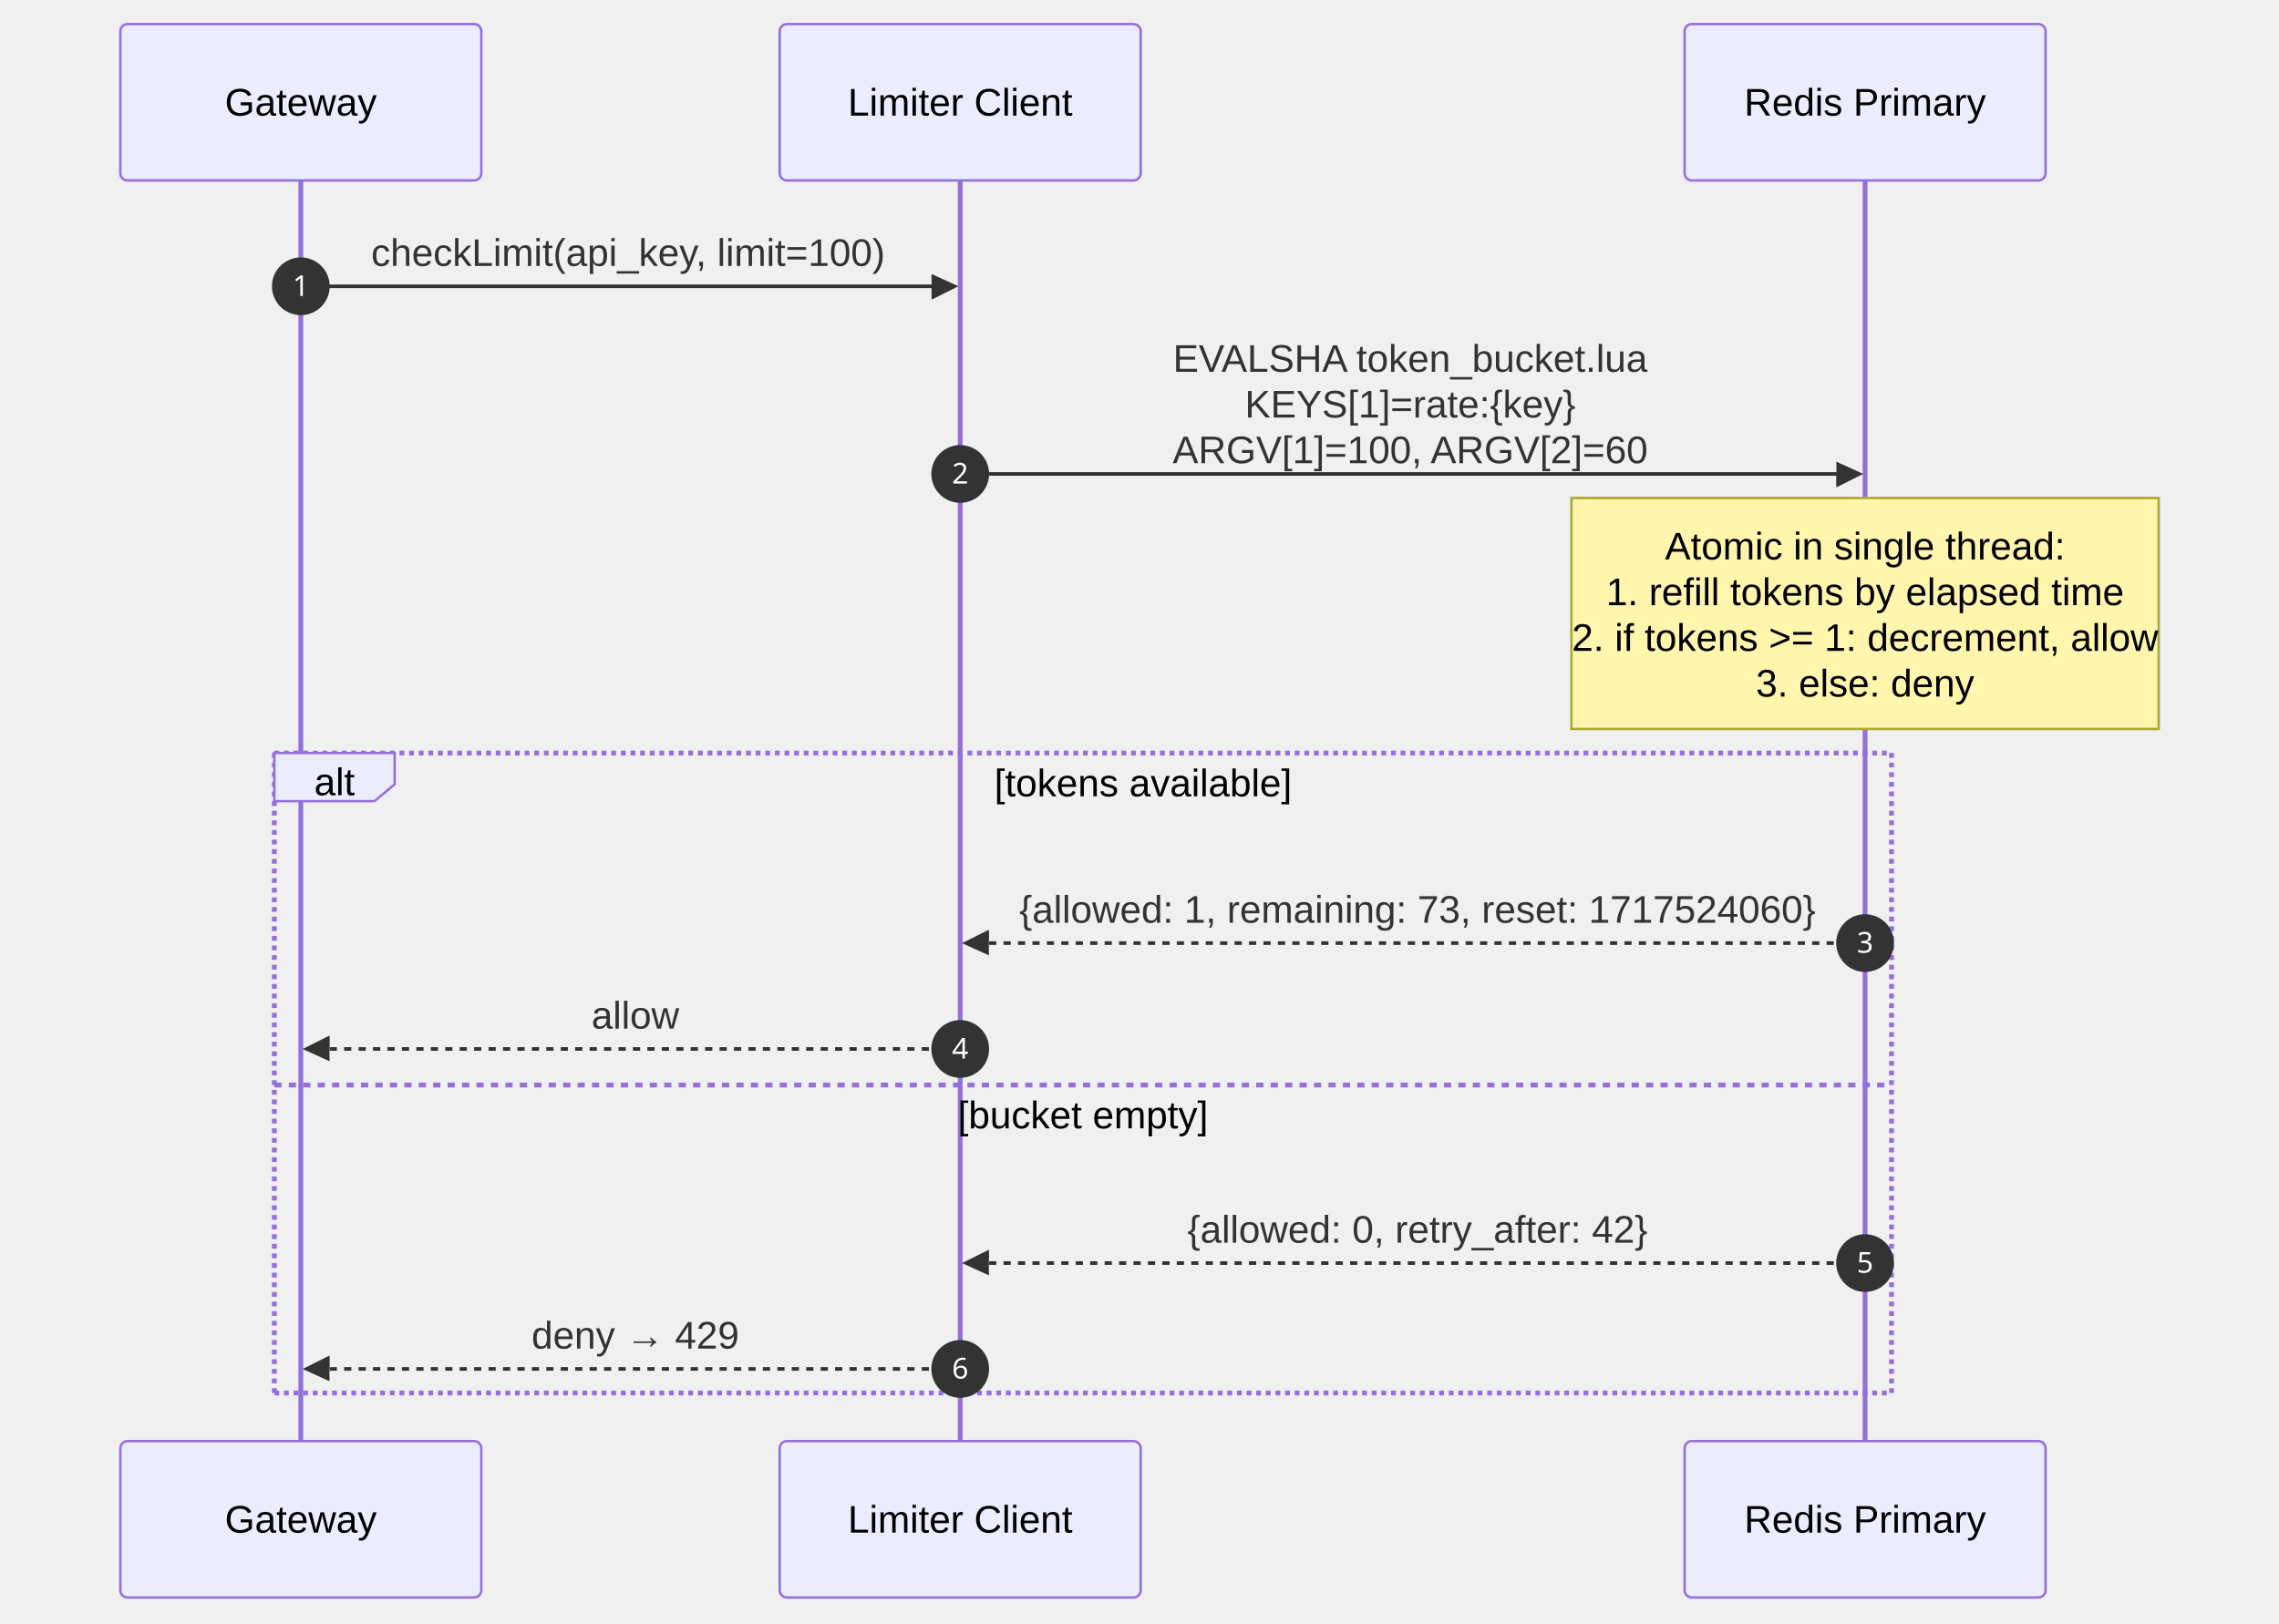
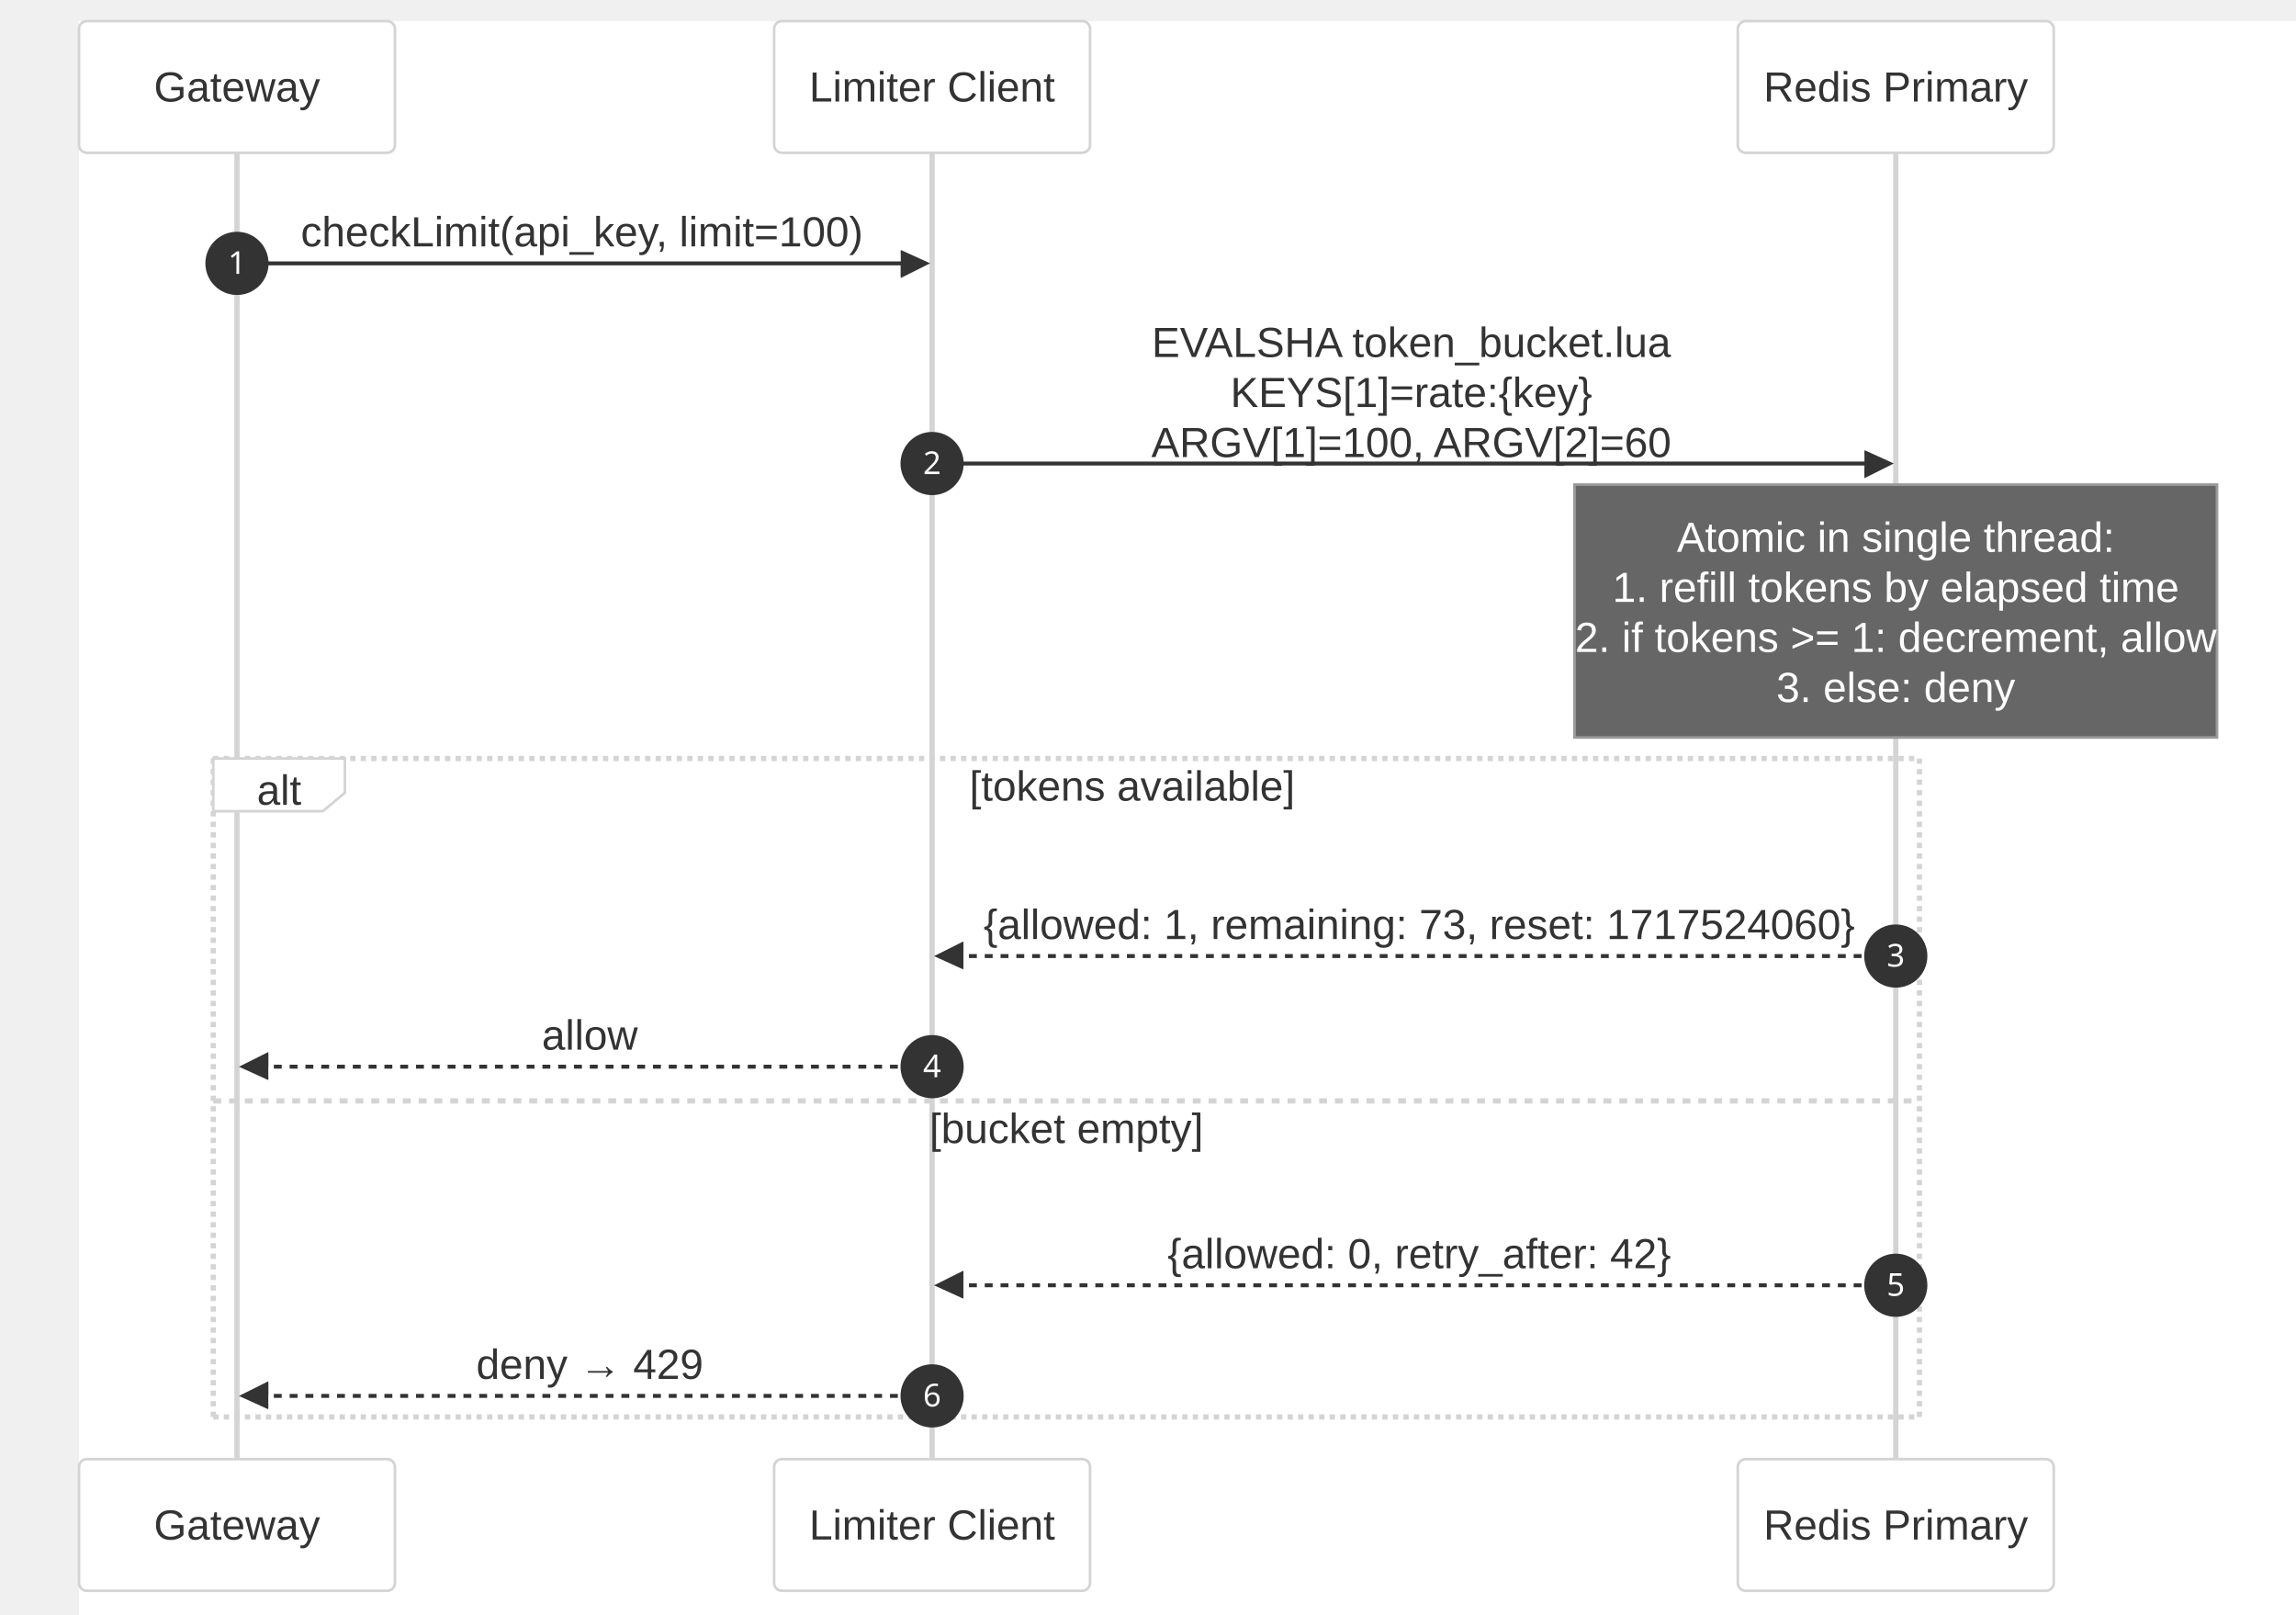
- <svg xmlns="http://www.w3.org/2000/svg" id="my-svg" width="100%" style="max-width: 947px; background-color: transparent;" viewBox="-50 -10 947 675" role="graphics-document document" aria-roledescription="sequence">
+ <svg xmlns="http://www.w3.org/2000/svg" id="my-svg" width="100%" style="max-width: 872px; background-color: white;" viewBox="-30 -8 872 613" role="graphics-document document" aria-roledescription="sequence">
+   <rect id="bg" width="100%" height="100%" fill="#ffffff" />
  <g>
-     <rect x="650" y="589" fill="#eaeaea" stroke="#666" width="150" height="65" name="R" rx="3" ry="3" class="actor actor-bottom" />
-     <text x="725" y="621.5" dominant-baseline="central" alignment-baseline="central" class="actor actor-box" style="text-anchor: middle; font-size: 16px; font-weight: 400;">
-       <tspan x="725" dy="0">Redis Primary</tspan>
+     <rect x="630" y="546" fill="#eaeaea" stroke="#666" width="120" height="50" name="R" rx="3" ry="3" class="actor actor-bottom" />
+     <text x="690" y="571" dominant-baseline="central" alignment-baseline="central" class="actor actor-box" style="text-anchor: middle; font-size: 16px; font-weight: 400;">
+       <tspan x="690" dy="0">Redis Primary</tspan>
    </text>
  </g>
  <g>
-     <rect x="274" y="589" fill="#eaeaea" stroke="#666" width="150" height="65" name="RL" rx="3" ry="3" class="actor actor-bottom" />
-     <text x="349" y="621.5" dominant-baseline="central" alignment-baseline="central" class="actor actor-box" style="text-anchor: middle; font-size: 16px; font-weight: 400;">
-       <tspan x="349" dy="0">Limiter Client</tspan>
+     <rect x="264" y="546" fill="#eaeaea" stroke="#666" width="120" height="50" name="RL" rx="3" ry="3" class="actor actor-bottom" />
+     <text x="324" y="571" dominant-baseline="central" alignment-baseline="central" class="actor actor-box" style="text-anchor: middle; font-size: 16px; font-weight: 400;">
+       <tspan x="324" dy="0">Limiter Client</tspan>
    </text>
  </g>
  <g>
-     <rect x="0" y="589" fill="#eaeaea" stroke="#666" width="150" height="65" name="GW" rx="3" ry="3" class="actor actor-bottom" />
-     <text x="75" y="621.5" dominant-baseline="central" alignment-baseline="central" class="actor actor-box" style="text-anchor: middle; font-size: 16px; font-weight: 400;">
-       <tspan x="75" dy="0">Gateway</tspan>
+     <rect x="0" y="546" fill="#eaeaea" stroke="#666" width="120" height="50" name="GW" rx="3" ry="3" class="actor actor-bottom" />
+     <text x="60" y="571" dominant-baseline="central" alignment-baseline="central" class="actor actor-box" style="text-anchor: middle; font-size: 16px; font-weight: 400;">
+       <tspan x="60" dy="0">Gateway</tspan>
    </text>
  </g>
  <g>
-     <line id="actor2" x1="725" y1="65" x2="725" y2="589" class="actor-line 200" stroke-width="0.5px" stroke="#999" name="R" data-et="life-line" data-id="R" />
+     <line id="actor2" x1="690" y1="50" x2="690" y2="546" class="actor-line 200" stroke-width="0.5px" stroke="#999" name="R" data-et="life-line" data-id="R" />
    <g id="root-2" data-et="participant" data-type="participant" data-id="R">
-       <rect x="650" y="0" fill="#eaeaea" stroke="#666" width="150" height="65" name="R" rx="3" ry="3" class="actor actor-top" />
-       <text x="725" y="32.5" dominant-baseline="central" alignment-baseline="central" class="actor actor-box" style="text-anchor: middle; font-size: 16px; font-weight: 400;">
-         <tspan x="725" dy="0">Redis Primary</tspan>
+       <rect x="630" y="0" fill="#eaeaea" stroke="#666" width="120" height="50" name="R" rx="3" ry="3" class="actor actor-top" />
+       <text x="690" y="25" dominant-baseline="central" alignment-baseline="central" class="actor actor-box" style="text-anchor: middle; font-size: 16px; font-weight: 400;">
+         <tspan x="690" dy="0">Redis Primary</tspan>
      </text>
    </g>
  </g>
  <g>
-     <line id="actor1" x1="349" y1="65" x2="349" y2="589" class="actor-line 200" stroke-width="0.5px" stroke="#999" name="RL" data-et="life-line" data-id="RL" />
+     <line id="actor1" x1="324" y1="50" x2="324" y2="546" class="actor-line 200" stroke-width="0.5px" stroke="#999" name="RL" data-et="life-line" data-id="RL" />
    <g id="root-1" data-et="participant" data-type="participant" data-id="RL">
-       <rect x="274" y="0" fill="#eaeaea" stroke="#666" width="150" height="65" name="RL" rx="3" ry="3" class="actor actor-top" />
-       <text x="349" y="32.5" dominant-baseline="central" alignment-baseline="central" class="actor actor-box" style="text-anchor: middle; font-size: 16px; font-weight: 400;">
-         <tspan x="349" dy="0">Limiter Client</tspan>
+       <rect x="264" y="0" fill="#eaeaea" stroke="#666" width="120" height="50" name="RL" rx="3" ry="3" class="actor actor-top" />
+       <text x="324" y="25" dominant-baseline="central" alignment-baseline="central" class="actor actor-box" style="text-anchor: middle; font-size: 16px; font-weight: 400;">
+         <tspan x="324" dy="0">Limiter Client</tspan>
      </text>
    </g>
  </g>
  <g>
-     <line id="actor0" x1="75" y1="65" x2="75" y2="589" class="actor-line 200" stroke-width="0.5px" stroke="#999" name="GW" data-et="life-line" data-id="GW" />
+     <line id="actor0" x1="60" y1="50" x2="60" y2="546" class="actor-line 200" stroke-width="0.5px" stroke="#999" name="GW" data-et="life-line" data-id="GW" />
    <g id="root-0" data-et="participant" data-type="participant" data-id="GW">
-       <rect x="0" y="0" fill="#eaeaea" stroke="#666" width="150" height="65" name="GW" rx="3" ry="3" class="actor actor-top" />
-       <text x="75" y="32.5" dominant-baseline="central" alignment-baseline="central" class="actor actor-box" style="text-anchor: middle; font-size: 16px; font-weight: 400;">
-         <tspan x="75" dy="0">Gateway</tspan>
+       <rect x="0" y="0" fill="#eaeaea" stroke="#666" width="120" height="50" name="GW" rx="3" ry="3" class="actor actor-top" />
+       <text x="60" y="25" dominant-baseline="central" alignment-baseline="central" class="actor actor-box" style="text-anchor: middle; font-size: 16px; font-weight: 400;">
+         <tspan x="60" dy="0">Gateway</tspan>
      </text>
    </g>
  </g>
-   <style>#my-svg{font-family:"trebuchet ms",verdana,arial,sans-serif;font-size:16px;fill:#333;}@keyframes edge-animation-frame{from{stroke-dashoffset:0;}}@keyframes dash{to{stroke-dashoffset:0;}}#my-svg .edge-animation-slow{stroke-dasharray:9,5!important;stroke-dashoffset:900;animation:dash 50s linear infinite;stroke-linecap:round;}#my-svg .edge-animation-fast{stroke-dasharray:9,5!important;stroke-dashoffset:900;animation:dash 20s linear infinite;stroke-linecap:round;}#my-svg .error-icon{fill:#552222;}#my-svg .error-text{fill:#552222;stroke:#552222;}#my-svg .edge-thickness-normal{stroke-width:1px;}#my-svg .edge-thickness-thick{stroke-width:3.5px;}#my-svg .edge-pattern-solid{stroke-dasharray:0;}#my-svg .edge-thickness-invisible{stroke-width:0;fill:none;}#my-svg .edge-pattern-dashed{stroke-dasharray:3;}#my-svg .edge-pattern-dotted{stroke-dasharray:2;}#my-svg .marker{fill:#333333;stroke:#333333;}#my-svg .marker.cross{stroke:#333333;}#my-svg svg{font-family:"trebuchet ms",verdana,arial,sans-serif;font-size:16px;}#my-svg p{margin:0;}#my-svg .actor{stroke:#9370DB;fill:#ECECFF;stroke-width:1;}#my-svg rect.actor.outer-path[data-look="neo"]{filter:drop-shadow(1px 2px 2px rgba(185, 185, 185, 1));}#my-svg rect.note[data-look="neo"]{stroke:#aaaa33;fill:#fff5ad;filter:drop-shadow(1px 2px 2px rgba(185, 185, 185, 1));}#my-svg text.actor&gt;tspan{fill:black;stroke:none;}#my-svg .actor-line{stroke:#9370DB;}#my-svg .innerArc{stroke-width:1.5;stroke-dasharray:none;}#my-svg .messageLine0{stroke-width:1.5;stroke-dasharray:none;stroke:#333;}#my-svg .messageLine1{stroke-width:1.5;stroke-dasharray:2,2;stroke:#333;}#my-svg [id$="-arrowhead"] path{fill:#333;stroke:#333;}#my-svg .sequenceNumber{fill:white;}#my-svg [id$="-sequencenumber"]{fill:#333;}#my-svg [id$="-crosshead"] path{fill:#333;stroke:#333;}#my-svg .messageText{fill:#333;stroke:none;}#my-svg .labelBox{stroke:#9370DB;fill:#ECECFF;filter:none;}#my-svg .labelText,#my-svg .labelText&gt;tspan{fill:black;stroke:none;}#my-svg .loopText,#my-svg .loopText&gt;tspan{fill:black;stroke:none;}#my-svg .sectionTitle,#my-svg .sectionTitle&gt;tspan{fill:black;stroke:none;}#my-svg .loopLine{stroke-width:2px;stroke-dasharray:2,2;stroke:#9370DB;fill:#9370DB;}#my-svg .note{stroke:#aaaa33;fill:#fff5ad;}#my-svg .noteText,#my-svg .noteText&gt;tspan{fill:black;stroke:none;font-weight:normal;}#my-svg .activation0{fill:#f4f4f4;stroke:#666;}#my-svg .activation1{fill:#f4f4f4;stroke:#666;}#my-svg .activation2{fill:#f4f4f4;stroke:#666;}#my-svg .actorPopupMenu{position:absolute;}#my-svg .actorPopupMenuPanel{position:absolute;fill:#ECECFF;box-shadow:0px 8px 16px 0px rgba(0,0,0,0.2);filter:drop-shadow(3px 5px 2px rgb(0 0 0 / 0.4));}#my-svg .actor-man circle,#my-svg line{fill:#ECECFF;stroke-width:2px;}#my-svg g rect.rect{filter:drop-shadow(1px 2px 2px rgba(185, 185, 185, 1));stroke:#9370DB;}#my-svg .node .neo-node{stroke:#9370DB;}#my-svg [data-look="neo"].node rect,#my-svg [data-look="neo"].cluster rect,#my-svg [data-look="neo"].node polygon{stroke:#9370DB;filter:drop-shadow(1px 2px 2px rgba(185, 185, 185, 1));}#my-svg [data-look="neo"].node path{stroke:#9370DB;stroke-width:1px;}#my-svg [data-look="neo"].node .outer-path{filter:drop-shadow(1px 2px 2px rgba(185, 185, 185, 1));}#my-svg [data-look="neo"].node .neo-line path{stroke:#9370DB;filter:none;}#my-svg [data-look="neo"].node circle{stroke:#9370DB;filter:drop-shadow(1px 2px 2px rgba(185, 185, 185, 1));}#my-svg [data-look="neo"].node circle .state-start{fill:#000000;}#my-svg [data-look="neo"].icon-shape .icon{fill:#9370DB;filter:drop-shadow(1px 2px 2px rgba(185, 185, 185, 1));}#my-svg [data-look="neo"].icon-shape .icon-neo path{stroke:#9370DB;filter:drop-shadow(1px 2px 2px rgba(185, 185, 185, 1));}#my-svg :root{--mermaid-font-family:"trebuchet ms",verdana,arial,sans-serif;}</style>
+   <style>#my-svg{font-family:"trebuchet ms",verdana,arial,sans-serif;font-size:14px;fill:#1a1a1a;}@keyframes edge-animation-frame{from{stroke-dashoffset:0;}}@keyframes dash{to{stroke-dashoffset:0;}}#my-svg .edge-animation-slow{stroke-dasharray:9,5!important;stroke-dashoffset:900;animation:dash 50s linear infinite;stroke-linecap:round;}#my-svg .edge-animation-fast{stroke-dasharray:9,5!important;stroke-dashoffset:900;animation:dash 20s linear infinite;stroke-linecap:round;}#my-svg .error-icon{fill:#552222;}#my-svg .error-text{fill:#552222;stroke:#552222;}#my-svg .edge-thickness-normal{stroke-width:1px;}#my-svg .edge-thickness-thick{stroke-width:3.5px;}#my-svg .edge-pattern-solid{stroke-dasharray:0;}#my-svg .edge-thickness-invisible{stroke-width:0;fill:none;}#my-svg .edge-pattern-dashed{stroke-dasharray:3;}#my-svg .edge-pattern-dotted{stroke-dasharray:2;}#my-svg .marker{fill:#333333;stroke:#333333;}#my-svg .marker.cross{stroke:#333333;}#my-svg svg{font-family:"trebuchet ms",verdana,arial,sans-serif;font-size:14px;}#my-svg p{margin:0;}#my-svg .actor{stroke:hsl(0, 0%, 83%);fill:#ffffff;stroke-width:1;}#my-svg rect.actor.outer-path[data-look="neo"]{filter:drop-shadow( 1px 2px 2px rgba(185,185,185,1));}#my-svg rect.note[data-look="neo"]{stroke:#999;fill:#666;filter:drop-shadow( 1px 2px 2px rgba(185,185,185,1));}#my-svg text.actor&gt;tspan{fill:#333;stroke:none;}#my-svg .actor-line{stroke:hsl(0, 0%, 83%);}#my-svg .innerArc{stroke-width:1.5;stroke-dasharray:none;}#my-svg .messageLine0{stroke-width:1.5;stroke-dasharray:none;stroke:#333;}#my-svg .messageLine1{stroke-width:1.5;stroke-dasharray:2,2;stroke:#333;}#my-svg [id$="-arrowhead"] path{fill:#333;stroke:#333;}#my-svg .sequenceNumber{fill:white;}#my-svg [id$="-sequencenumber"]{fill:#333;}#my-svg [id$="-crosshead"] path{fill:#333;stroke:#333;}#my-svg .messageText{fill:#333;stroke:none;}#my-svg .labelBox{stroke:hsl(0, 0%, 83%);fill:#ffffff;filter:none;}#my-svg .labelText,#my-svg .labelText&gt;tspan{fill:#333;stroke:none;}#my-svg .loopText,#my-svg .loopText&gt;tspan{fill:#333;stroke:none;}#my-svg .sectionTitle,#my-svg .sectionTitle&gt;tspan{fill:#333;stroke:none;}#my-svg .loopLine{stroke-width:2px;stroke-dasharray:2,2;stroke:hsl(0, 0%, 83%);fill:hsl(0, 0%, 83%);}#my-svg .note{stroke:#999;fill:#666;}#my-svg .noteText,#my-svg .noteText&gt;tspan{fill:#fff;stroke:none;font-weight:normal;}#my-svg .activation0{fill:#f4f4f4;stroke:#666;}#my-svg .activation1{fill:#f4f4f4;stroke:#666;}#my-svg .activation2{fill:#f4f4f4;stroke:#666;}#my-svg .actorPopupMenu{position:absolute;}#my-svg .actorPopupMenuPanel{position:absolute;fill:#ffffff;box-shadow:0px 8px 16px 0px rgba(0,0,0,0.2);filter:drop-shadow(3px 5px 2px rgb(0 0 0 / 0.4));}#my-svg .actor-man circle,#my-svg line{fill:#ffffff;stroke-width:2px;}#my-svg g rect.rect{filter:drop-shadow( 1px 2px 2px rgba(185,185,185,1));stroke:#9370DB;}#my-svg .node .neo-node{stroke:#9370DB;}#my-svg [data-look="neo"].node rect,#my-svg [data-look="neo"].cluster rect,#my-svg [data-look="neo"].node polygon{stroke:url(#my-svg-gradient);filter:drop-shadow( 1px 2px 2px rgba(185,185,185,1));}#my-svg [data-look="neo"].node path{stroke:url(#my-svg-gradient);stroke-width:1px;}#my-svg [data-look="neo"].node .outer-path{filter:drop-shadow( 1px 2px 2px rgba(185,185,185,1));}#my-svg [data-look="neo"].node .neo-line path{stroke:#9370DB;filter:none;}#my-svg [data-look="neo"].node circle{stroke:url(#my-svg-gradient);filter:drop-shadow( 1px 2px 2px rgba(185,185,185,1));}#my-svg [data-look="neo"].node circle .state-start{fill:#000000;}#my-svg [data-look="neo"].icon-shape .icon{fill:url(#my-svg-gradient);filter:drop-shadow( 1px 2px 2px rgba(185,185,185,1));}#my-svg [data-look="neo"].icon-shape .icon-neo path{stroke:url(#my-svg-gradient);filter:drop-shadow( 1px 2px 2px rgba(185,185,185,1));}#my-svg :root{--mermaid-font-family:"trebuchet ms",verdana,arial,sans-serif;}</style>
  <g />
  <defs>
    <symbol id="my-svg-computer" width="24" height="24">
      <path transform="scale(.5)" d="M2 2v13h20v-13h-20zm18 11h-16v-9h16v9zm-10.228 6l.466-1h3.524l.467 1h-4.457zm14.228 3h-24l2-6h2.104l-1.33 4h18.45l-1.297-4h2.073l2 6zm-5-10h-14v-7h14v7z" />
    </symbol>
  </defs>
  <defs>
    <symbol id="my-svg-database" fill-rule="evenodd" clip-rule="evenodd">
      <path transform="scale(.5)" d="M12.258.001l.256.004.255.005.253.008.251.01.249.012.247.015.246.016.242.019.241.02.239.023.236.024.233.027.231.028.229.031.225.032.223.034.22.036.217.038.214.04.211.041.208.043.205.045.201.046.198.048.194.05.191.051.187.053.183.054.18.056.175.057.172.059.168.06.163.061.16.063.155.064.15.066.074.033.073.033.071.034.07.034.069.035.068.035.067.035.066.035.064.036.064.036.062.036.06.036.06.037.058.037.058.037.055.038.055.038.053.038.052.038.051.039.05.039.048.039.047.039.045.04.044.04.043.04.041.04.04.041.039.041.037.041.036.041.034.041.033.042.032.042.03.042.029.042.027.042.026.043.024.043.023.043.021.043.02.043.018.044.017.043.015.044.013.044.012.044.011.045.009.044.007.045.006.045.004.045.002.045.001.045v17l-.001.045-.002.045-.004.045-.006.045-.007.045-.009.044-.011.045-.012.044-.013.044-.015.044-.017.043-.018.044-.02.043-.021.043-.023.043-.024.043-.026.043-.027.042-.029.042-.03.042-.032.042-.033.042-.034.041-.036.041-.037.041-.039.041-.04.041-.041.04-.043.04-.044.04-.045.04-.047.039-.048.039-.05.039-.051.039-.052.038-.053.038-.055.038-.055.038-.058.037-.058.037-.06.037-.06.036-.062.036-.064.036-.064.036-.066.035-.067.035-.068.035-.069.035-.07.034-.071.034-.073.033-.074.033-.15.066-.155.064-.16.063-.163.061-.168.06-.172.059-.175.057-.18.056-.183.054-.187.053-.191.051-.194.05-.198.048-.201.046-.205.045-.208.043-.211.041-.214.04-.217.038-.22.036-.223.034-.225.032-.229.031-.231.028-.233.027-.236.024-.239.023-.241.02-.242.019-.246.016-.247.015-.249.012-.251.01-.253.008-.255.005-.256.004-.258.001-.258-.001-.256-.004-.255-.005-.253-.008-.251-.01-.249-.012-.247-.015-.245-.016-.243-.019-.241-.02-.238-.023-.236-.024-.234-.027-.231-.028-.228-.031-.226-.032-.223-.034-.22-.036-.217-.038-.214-.04-.211-.041-.208-.043-.204-.045-.201-.046-.198-.048-.195-.05-.19-.051-.187-.053-.184-.054-.179-.056-.176-.057-.172-.059-.167-.06-.164-.061-.159-.063-.155-.064-.151-.066-.074-.033-.072-.033-.072-.034-.07-.034-.069-.035-.068-.035-.067-.035-.066-.035-.064-.036-.063-.036-.062-.036-.061-.036-.06-.037-.058-.037-.057-.037-.056-.038-.055-.038-.053-.038-.052-.038-.051-.039-.049-.039-.049-.039-.046-.039-.046-.04-.044-.04-.043-.04-.041-.04-.04-.041-.039-.041-.037-.041-.036-.041-.034-.041-.033-.042-.032-.042-.03-.042-.029-.042-.027-.042-.026-.043-.024-.043-.023-.043-.021-.043-.02-.043-.018-.044-.017-.043-.015-.044-.013-.044-.012-.044-.011-.045-.009-.044-.007-.045-.006-.045-.004-.045-.002-.045-.001-.045v-17l.001-.045.002-.045.004-.045.006-.045.007-.045.009-.044.011-.045.012-.044.013-.044.015-.044.017-.043.018-.044.02-.043.021-.043.023-.043.024-.043.026-.043.027-.042.029-.042.03-.042.032-.042.033-.042.034-.041.036-.041.037-.041.039-.041.04-.041.041-.04.043-.04.044-.04.046-.04.046-.039.049-.039.049-.039.051-.039.052-.038.053-.038.055-.038.056-.038.057-.037.058-.037.06-.037.061-.036.062-.036.063-.036.064-.036.066-.035.067-.035.068-.035.069-.035.07-.034.072-.034.072-.033.074-.033.151-.066.155-.064.159-.063.164-.061.167-.06.172-.059.176-.057.179-.056.184-.054.187-.053.19-.051.195-.05.198-.048.201-.046.204-.045.208-.043.211-.041.214-.04.217-.038.22-.036.223-.034.226-.032.228-.031.231-.028.234-.027.236-.024.238-.023.241-.02.243-.019.245-.016.247-.015.249-.012.251-.01.253-.008.255-.005.256-.004.258-.001.258.001zm-9.258 20.499v.01l.001.021.003.021.004.022.005.021.006.022.007.022.009.023.01.022.011.023.012.023.013.023.015.023.016.024.017.023.018.024.019.024.021.024.022.025.023.024.024.025.052.049.056.05.061.051.066.051.07.051.075.051.079.052.084.052.088.052.092.052.097.052.102.051.105.052.11.052.114.051.119.051.123.051.127.05.131.05.135.05.139.048.144.049.147.047.152.047.155.047.16.045.163.045.167.043.171.043.176.041.178.041.183.039.187.039.19.037.194.035.197.035.202.033.204.031.209.03.212.029.216.027.219.025.222.024.226.021.23.02.233.018.236.016.24.015.243.012.246.01.249.008.253.005.256.004.259.001.26-.001.257-.004.254-.005.25-.008.247-.011.244-.012.241-.014.237-.016.233-.018.231-.021.226-.021.224-.024.22-.026.216-.027.212-.028.21-.031.205-.031.202-.034.198-.034.194-.036.191-.037.187-.039.183-.04.179-.04.175-.042.172-.043.168-.044.163-.045.16-.046.155-.046.152-.047.148-.048.143-.049.139-.049.136-.05.131-.05.126-.05.123-.051.118-.052.114-.051.11-.052.106-.052.101-.052.096-.052.092-.052.088-.053.083-.051.079-.052.074-.052.07-.051.065-.051.06-.051.056-.05.051-.05.023-.024.023-.025.021-.024.02-.024.019-.024.018-.024.017-.024.015-.023.014-.024.013-.023.012-.023.01-.023.01-.022.008-.022.006-.022.006-.022.004-.022.004-.021.001-.021.001-.021v-4.127l-.077.055-.08.053-.083.054-.085.053-.087.052-.09.052-.093.051-.095.05-.097.05-.1.049-.102.049-.105.048-.106.047-.109.047-.111.046-.114.045-.115.045-.118.044-.12.043-.122.042-.124.042-.126.041-.128.04-.13.04-.132.038-.134.038-.135.037-.138.037-.139.035-.142.035-.143.034-.144.033-.147.032-.148.031-.15.03-.151.03-.153.029-.154.027-.156.027-.158.026-.159.025-.161.024-.162.023-.163.022-.165.021-.166.02-.167.019-.169.018-.169.017-.171.016-.173.015-.173.014-.175.013-.175.012-.177.011-.178.01-.179.008-.179.008-.181.006-.182.005-.182.004-.184.003-.184.002h-.37l-.184-.002-.184-.003-.182-.004-.182-.005-.181-.006-.179-.008-.179-.008-.178-.01-.176-.011-.176-.012-.175-.013-.173-.014-.172-.015-.171-.016-.17-.017-.169-.018-.167-.019-.166-.02-.165-.021-.163-.022-.162-.023-.161-.024-.159-.025-.157-.026-.156-.027-.155-.027-.153-.029-.151-.03-.15-.03-.148-.031-.146-.032-.145-.033-.143-.034-.141-.035-.14-.035-.137-.037-.136-.037-.134-.038-.132-.038-.13-.04-.128-.04-.126-.041-.124-.042-.122-.042-.12-.044-.117-.043-.116-.045-.113-.045-.112-.046-.109-.047-.106-.047-.105-.048-.102-.049-.1-.049-.097-.05-.095-.05-.093-.052-.09-.051-.087-.052-.085-.053-.083-.054-.08-.054-.077-.054v4.127zm0-5.654v.011l.001.021.003.021.004.021.005.022.006.022.007.022.009.022.01.022.011.023.012.023.013.023.015.024.016.023.017.024.018.024.019.024.021.024.022.024.023.025.024.024.052.05.056.05.061.05.066.051.07.051.075.052.079.051.084.052.088.052.092.052.097.052.102.052.105.052.11.051.114.051.119.052.123.05.127.051.131.05.135.049.139.049.144.048.147.048.152.047.155.046.16.045.163.045.167.044.171.042.176.042.178.04.183.04.187.038.19.037.194.036.197.034.202.033.204.032.209.03.212.028.216.027.219.025.222.024.226.022.23.02.233.018.236.016.24.014.243.012.246.01.249.008.253.006.256.003.259.001.26-.001.257-.003.254-.006.25-.008.247-.01.244-.012.241-.015.237-.016.233-.018.231-.02.226-.022.224-.024.22-.025.216-.027.212-.029.21-.03.205-.032.202-.033.198-.035.194-.036.191-.037.187-.039.183-.039.179-.041.175-.042.172-.043.168-.044.163-.045.16-.045.155-.047.152-.047.148-.048.143-.048.139-.05.136-.049.131-.05.126-.051.123-.051.118-.051.114-.052.11-.052.106-.052.101-.052.096-.052.092-.052.088-.052.083-.052.079-.052.074-.051.07-.052.065-.051.06-.05.056-.051.051-.049.023-.025.023-.024.021-.025.02-.024.019-.024.018-.024.017-.024.015-.023.014-.023.013-.024.012-.022.01-.023.01-.023.008-.022.006-.022.006-.022.004-.021.004-.022.001-.021.001-.021v-4.139l-.077.054-.08.054-.083.054-.085.052-.087.053-.09.051-.093.051-.095.051-.097.05-.1.049-.102.049-.105.048-.106.047-.109.047-.111.046-.114.045-.115.044-.118.044-.12.044-.122.042-.124.042-.126.041-.128.04-.13.039-.132.039-.134.038-.135.037-.138.036-.139.036-.142.035-.143.033-.144.033-.147.033-.148.031-.15.03-.151.03-.153.028-.154.028-.156.027-.158.026-.159.025-.161.024-.162.023-.163.022-.165.021-.166.02-.167.019-.169.018-.169.017-.171.016-.173.015-.173.014-.175.013-.175.012-.177.011-.178.009-.179.009-.179.007-.181.007-.182.005-.182.004-.184.003-.184.002h-.37l-.184-.002-.184-.003-.182-.004-.182-.005-.181-.007-.179-.007-.179-.009-.178-.009-.176-.011-.176-.012-.175-.013-.173-.014-.172-.015-.171-.016-.17-.017-.169-.018-.167-.019-.166-.02-.165-.021-.163-.022-.162-.023-.161-.024-.159-.025-.157-.026-.156-.027-.155-.028-.153-.028-.151-.03-.15-.03-.148-.031-.146-.033-.145-.033-.143-.033-.141-.035-.14-.036-.137-.036-.136-.037-.134-.038-.132-.039-.13-.039-.128-.04-.126-.041-.124-.042-.122-.043-.12-.043-.117-.044-.116-.044-.113-.046-.112-.046-.109-.046-.106-.047-.105-.048-.102-.049-.1-.049-.097-.05-.095-.051-.093-.051-.09-.051-.087-.053-.085-.052-.083-.054-.08-.054-.077-.054v4.139zm0-5.666v.011l.001.02.003.022.004.021.005.022.006.021.007.022.009.023.01.022.011.023.012.023.013.023.015.023.016.024.017.024.018.023.019.024.021.025.022.024.023.024.024.025.052.05.056.05.061.05.066.051.07.051.075.052.079.051.084.052.088.052.092.052.097.052.102.052.105.051.11.052.114.051.119.051.123.051.127.05.131.05.135.05.139.049.144.048.147.048.152.047.155.046.16.045.163.045.167.043.171.043.176.042.178.04.183.04.187.038.19.037.194.036.197.034.202.033.204.032.209.03.212.028.216.027.219.025.222.024.226.021.23.02.233.018.236.017.24.014.243.012.246.01.249.008.253.006.256.003.259.001.26-.001.257-.003.254-.006.25-.008.247-.01.244-.013.241-.014.237-.016.233-.018.231-.02.226-.022.224-.024.22-.025.216-.027.212-.029.21-.03.205-.032.202-.033.198-.035.194-.036.191-.037.187-.039.183-.039.179-.041.175-.042.172-.043.168-.044.163-.045.16-.045.155-.047.152-.047.148-.048.143-.049.139-.049.136-.049.131-.051.126-.05.123-.051.118-.052.114-.051.11-.052.106-.052.101-.052.096-.052.092-.052.088-.052.083-.052.079-.052.074-.052.07-.051.065-.051.06-.051.056-.05.051-.049.023-.025.023-.025.021-.024.02-.024.019-.024.018-.024.017-.024.015-.023.014-.024.013-.023.012-.023.01-.022.01-.023.008-.022.006-.022.006-.022.004-.022.004-.021.001-.021.001-.021v-4.153l-.077.054-.08.054-.083.053-.085.053-.087.053-.09.051-.093.051-.095.051-.097.05-.1.049-.102.048-.105.048-.106.048-.109.046-.111.046-.114.046-.115.044-.118.044-.12.043-.122.043-.124.042-.126.041-.128.04-.13.039-.132.039-.134.038-.135.037-.138.036-.139.036-.142.034-.143.034-.144.033-.147.032-.148.032-.15.03-.151.03-.153.028-.154.028-.156.027-.158.026-.159.024-.161.024-.162.023-.163.023-.165.021-.166.02-.167.019-.169.018-.169.017-.171.016-.173.015-.173.014-.175.013-.175.012-.177.01-.178.01-.179.009-.179.007-.181.006-.182.006-.182.004-.184.003-.184.001-.185.001-.185-.001-.184-.001-.184-.003-.182-.004-.182-.006-.181-.006-.179-.007-.179-.009-.178-.01-.176-.01-.176-.012-.175-.013-.173-.014-.172-.015-.171-.016-.17-.017-.169-.018-.167-.019-.166-.02-.165-.021-.163-.023-.162-.023-.161-.024-.159-.024-.157-.026-.156-.027-.155-.028-.153-.028-.151-.03-.15-.03-.148-.032-.146-.032-.145-.033-.143-.034-.141-.034-.14-.036-.137-.036-.136-.037-.134-.038-.132-.039-.13-.039-.128-.041-.126-.041-.124-.041-.122-.043-.12-.043-.117-.044-.116-.044-.113-.046-.112-.046-.109-.046-.106-.048-.105-.048-.102-.048-.1-.05-.097-.049-.095-.051-.093-.051-.09-.052-.087-.052-.085-.053-.083-.053-.08-.054-.077-.054v4.153zm8.74-8.179l-.257.004-.254.005-.25.008-.247.011-.244.012-.241.014-.237.016-.233.018-.231.021-.226.022-.224.023-.22.026-.216.027-.212.028-.21.031-.205.032-.202.033-.198.034-.194.036-.191.038-.187.038-.183.04-.179.041-.175.042-.172.043-.168.043-.163.045-.16.046-.155.046-.152.048-.148.048-.143.048-.139.049-.136.05-.131.05-.126.051-.123.051-.118.051-.114.052-.11.052-.106.052-.101.052-.096.052-.092.052-.088.052-.083.052-.079.052-.074.051-.07.052-.065.051-.06.05-.056.05-.051.05-.023.025-.023.024-.021.024-.02.025-.019.024-.018.024-.017.023-.015.024-.014.023-.013.023-.012.023-.01.023-.01.022-.008.022-.006.023-.006.021-.004.022-.004.021-.001.021-.001.021.001.021.001.021.004.021.004.022.006.021.006.023.008.022.01.022.01.023.012.023.013.023.014.023.015.024.017.023.018.024.019.024.02.025.021.024.023.024.023.025.051.05.056.05.06.05.065.051.07.052.074.051.079.052.083.052.088.052.092.052.096.052.101.052.106.052.11.052.114.052.118.051.123.051.126.051.131.05.136.05.139.049.143.048.148.048.152.048.155.046.16.046.163.045.168.043.172.043.175.042.179.041.183.04.187.038.191.038.194.036.198.034.202.033.205.032.21.031.212.028.216.027.22.026.224.023.226.022.231.021.233.018.237.016.241.014.244.012.247.011.25.008.254.005.257.004.26.001.26-.001.257-.004.254-.005.25-.008.247-.011.244-.012.241-.014.237-.016.233-.018.231-.021.226-.022.224-.023.22-.026.216-.027.212-.028.21-.031.205-.032.202-.033.198-.034.194-.036.191-.038.187-.038.183-.04.179-.041.175-.042.172-.043.168-.043.163-.045.16-.046.155-.046.152-.048.148-.048.143-.048.139-.049.136-.05.131-.05.126-.051.123-.051.118-.051.114-.052.11-.052.106-.052.101-.052.096-.052.092-.052.088-.052.083-.052.079-.052.074-.051.07-.052.065-.051.06-.05.056-.05.051-.05.023-.025.023-.024.021-.024.02-.025.019-.024.018-.024.017-.023.015-.024.014-.023.013-.023.012-.023.01-.023.01-.022.008-.022.006-.023.006-.021.004-.022.004-.021.001-.021.001-.021-.001-.021-.001-.021-.004-.021-.004-.022-.006-.021-.006-.023-.008-.022-.01-.022-.01-.023-.012-.023-.013-.023-.014-.023-.015-.024-.017-.023-.018-.024-.019-.024-.02-.025-.021-.024-.023-.024-.023-.025-.051-.05-.056-.05-.06-.05-.065-.051-.07-.052-.074-.051-.079-.052-.083-.052-.088-.052-.092-.052-.096-.052-.101-.052-.106-.052-.11-.052-.114-.052-.118-.051-.123-.051-.126-.051-.131-.05-.136-.05-.139-.049-.143-.048-.148-.048-.152-.048-.155-.046-.16-.046-.163-.045-.168-.043-.172-.043-.175-.042-.179-.041-.183-.04-.187-.038-.191-.038-.194-.036-.198-.034-.202-.033-.205-.032-.21-.031-.212-.028-.216-.027-.22-.026-.224-.023-.226-.022-.231-.021-.233-.018-.237-.016-.241-.014-.244-.012-.247-.011-.25-.008-.254-.005-.257-.004-.26-.001-.26.001z" />
    </symbol>
  </defs>
  <defs>
    <symbol id="my-svg-clock" width="24" height="24">
      <path transform="scale(.5)" d="M12 2c5.514 0 10 4.486 10 10s-4.486 10-10 10-10-4.486-10-10 4.486-10 10-10zm0-2c-6.627 0-12 5.373-12 12s5.373 12 12 12 12-5.373 12-12-5.373-12-12-12zm5.848 12.459c.202.038.202.333.001.372-1.907.361-6.045 1.111-6.547 1.111-.719 0-1.301-.582-1.301-1.301 0-.512.77-5.447 1.125-7.445.034-.192.312-.181.343.014l.985 6.238 5.394 1.011z" />
    </symbol>
  </defs>
  <defs>
    <marker id="my-svg-arrowhead" refX="7.9" refY="5" markerUnits="userSpaceOnUse" markerWidth="12" markerHeight="12" orient="auto-start-reverse">
      <path d="M -1 0 L 10 5 L 0 10 z" />
    </marker>
  </defs>
  <defs>
    <marker id="my-svg-crosshead" markerWidth="15" markerHeight="8" orient="auto" refX="4" refY="4.5">
      <path fill="none" stroke="#000000" stroke-width="1pt" d="M 1,2 L 6,7 M 6,2 L 1,7" style="stroke-dasharray: 0, 0;" />
    </marker>
  </defs>
  <defs>
    <marker id="my-svg-filled-head" refX="15.5" refY="7" markerWidth="20" markerHeight="28" orient="auto">
      <path d="M 18,7 L9,13 L14,7 L9,1 Z" />
    </marker>
  </defs>
  <defs>
    <marker id="my-svg-sequencenumber" refX="15" refY="15" markerWidth="60" markerHeight="40" orient="auto">
      <circle cx="15" cy="15" r="6" />
    </marker>
  </defs>
  <defs>
    <marker id="my-svg-solidTopArrowHead" refX="7.9" refY="7.25" markerUnits="userSpaceOnUse" markerWidth="12" markerHeight="12" orient="auto-start-reverse">
      <path d="M 0 0 L 10 8 L 0 8 z" />
    </marker>
  </defs>
  <defs>
    <marker id="my-svg-solidBottomArrowHead" refX="7.9" refY="0.75" markerUnits="userSpaceOnUse" markerWidth="12" markerHeight="12" orient="auto-start-reverse">
      <path d="M 0 0 L 10 0 L 0 8 z" />
    </marker>
  </defs>
  <defs>
    <marker id="my-svg-stickTopArrowHead" refX="7.5" refY="7" markerUnits="userSpaceOnUse" markerWidth="12" markerHeight="12" orient="auto-start-reverse">
      <path d="M 0 0 L 7 7" stroke="black" stroke-width="1.5" fill="none" />
    </marker>
  </defs>
  <defs>
    <marker id="my-svg-stickBottomArrowHead" refX="7.5" refY="0" markerUnits="userSpaceOnUse" markerWidth="12" markerHeight="12" orient="auto-start-reverse">
      <path d="M 0 7 L 7 0" stroke="black" stroke-width="1.5" fill="none" />
    </marker>
  </defs>
  <g data-et="note" data-id="i3">
-     <rect x="603" y="197" fill="#EDF2AE" stroke="#666" width="244" height="96" class="note" />
-     <text x="725" y="202" text-anchor="middle" dominant-baseline="middle" alignment-baseline="middle" class="noteText" dy="1em" style="font-size: 16px; font-weight: 400;">
-       <tspan x="725">Atomic in single thread:</tspan>
+     <rect x="568" y="176" fill="#EDF2AE" stroke="#666" width="244" height="96" class="note" />
+     <text x="690" y="181" text-anchor="middle" dominant-baseline="middle" alignment-baseline="middle" class="noteText" dy="1em" style="font-size: 16px; font-weight: 400;">
+       <tspan x="690">Atomic in single thread:</tspan>
    </text>
-     <text x="725" y="221" text-anchor="middle" dominant-baseline="middle" alignment-baseline="middle" class="noteText" dy="1em" style="font-size: 16px; font-weight: 400;">
-       <tspan x="725">1. refill tokens by elapsed time</tspan>
+     <text x="690" y="200" text-anchor="middle" dominant-baseline="middle" alignment-baseline="middle" class="noteText" dy="1em" style="font-size: 16px; font-weight: 400;">
+       <tspan x="690">1. refill tokens by elapsed time</tspan>
    </text>
-     <text x="725" y="240" text-anchor="middle" dominant-baseline="middle" alignment-baseline="middle" class="noteText" dy="1em" style="font-size: 16px; font-weight: 400;">
-       <tspan x="725">2. if tokens &gt;= 1: decrement, allow</tspan>
+     <text x="690" y="219" text-anchor="middle" dominant-baseline="middle" alignment-baseline="middle" class="noteText" dy="1em" style="font-size: 16px; font-weight: 400;">
+       <tspan x="690">2. if tokens &gt;= 1: decrement, allow</tspan>
    </text>
-     <text x="725" y="259" text-anchor="middle" dominant-baseline="middle" alignment-baseline="middle" class="noteText" dy="1em" style="font-size: 16px; font-weight: 400;">
-       <tspan x="725">3. else: deny</tspan>
+     <text x="690" y="238" text-anchor="middle" dominant-baseline="middle" alignment-baseline="middle" class="noteText" dy="1em" style="font-size: 16px; font-weight: 400;">
+       <tspan x="690">3. else: deny</tspan>
    </text>
  </g>
  <g data-et="control-structure" data-id="i10">
-     <line x1="64" y1="303" x2="736" y2="303" class="loopLine" />
-     <line x1="736" y1="303" x2="736" y2="569" class="loopLine" />
-     <line x1="64" y1="569" x2="736" y2="569" class="loopLine" />
-     <line x1="64" y1="303" x2="64" y2="569" class="loopLine" />
-     <line x1="64" y1="441" x2="736" y2="441" class="loopLine" style="stroke-dasharray: 3, 3;" />
-     <polygon points="64,303 114,303 114,316 105.6,323 64,323" class="labelBox" />
-     <text x="89" y="316" text-anchor="middle" dominant-baseline="middle" alignment-baseline="middle" class="labelText" style="font-size: 16px; font-weight: 400;">alt</text>
-     <text x="425" y="321" text-anchor="middle" class="loopText" style="font-size: 16px; font-weight: 400;">
-       <tspan x="425">[tokens available]</tspan>
+     <line x1="51" y1="280" x2="699" y2="280" class="loopLine" />
+     <line x1="699" y1="280" x2="699" y2="530" class="loopLine" />
+     <line x1="51" y1="530" x2="699" y2="530" class="loopLine" />
+     <line x1="51" y1="280" x2="51" y2="530" class="loopLine" />
+     <line x1="51" y1="410" x2="699" y2="410" class="loopLine" style="stroke-dasharray: 3, 3;" />
+     <polygon points="51,280 101,280 101,293 92.6,300 51,300" class="labelBox" />
+     <text x="76" y="293" text-anchor="middle" dominant-baseline="middle" alignment-baseline="middle" class="labelText" style="font-size: 16px; font-weight: 400;">alt</text>
+     <text x="400" y="296" text-anchor="middle" class="loopText" style="font-size: 16px; font-weight: 400;">
+       <tspan x="400">[tokens available]</tspan>
    </text>
-     <text x="400" y="459" text-anchor="middle" class="sectionTitle" style="font-size: 16px; font-weight: 400;">[bucket empty]</text>
+     <text x="375" y="426" text-anchor="middle" class="sectionTitle" style="font-size: 16px; font-weight: 400;">[bucket empty]</text>
  </g>
-   <text x="211" y="80" text-anchor="middle" dominant-baseline="middle" alignment-baseline="middle" class="messageText" dy="1em" style="font-size: 16px; font-weight: 400;">checkLimit(api_key, limit=100)</text>
-   <line x1="82" y1="109" x2="345" y2="109" class="messageLine0" data-et="message" data-id="i1" data-from="GW" data-to="RL" stroke-width="2" stroke="none" marker-end="url(#my-svg-arrowhead)" style="fill: none;" />
-   <line x1="75" y1="109" x2="75" y2="109" stroke-width="0" marker-start="url(#my-svg-sequencenumber)" />
-   <text x="75" y="113" font-family="sans-serif" font-size="12px" text-anchor="middle" class="sequenceNumber">1</text>
-   <text x="536" y="124" text-anchor="middle" dominant-baseline="middle" alignment-baseline="middle" class="messageText" dy="1em" style="font-size: 16px; font-weight: 400;">EVALSHA token_bucket.lua</text>
-   <text x="536" y="143" text-anchor="middle" dominant-baseline="middle" alignment-baseline="middle" class="messageText" dy="1em" style="font-size: 16px; font-weight: 400;">KEYS[1]=rate:{key}</text>
-   <text x="536" y="162" text-anchor="middle" dominant-baseline="middle" alignment-baseline="middle" class="messageText" dy="1em" style="font-size: 16px; font-weight: 400;">ARGV[1]=100, ARGV[2]=60</text>
-   <line x1="356" y1="187" x2="721" y2="187" class="messageLine0" data-et="message" data-id="i2" data-from="RL" data-to="R" stroke-width="2" stroke="none" marker-end="url(#my-svg-arrowhead)" style="fill: none;" />
-   <line x1="349" y1="187" x2="349" y2="187" stroke-width="0" marker-start="url(#my-svg-sequencenumber)" />
-   <text x="349" y="191" font-family="sans-serif" font-size="12px" text-anchor="middle" class="sequenceNumber">2</text>
-   <text x="539" y="353" text-anchor="middle" dominant-baseline="middle" alignment-baseline="middle" class="messageText" dy="1em" style="font-size: 16px; font-weight: 400;">{allowed: 1, remaining: 73, reset: 1717524060}</text>
-   <line x1="730" y1="382" x2="353" y2="382" class="messageLine1" data-et="message" data-id="i5" data-from="R" data-to="RL" stroke-width="2" stroke="none" marker-end="url(#my-svg-arrowhead)" style="stroke-dasharray: 3, 3; fill: none;" />
-   <line x1="725" y1="382" x2="725" y2="382" stroke-width="0" marker-start="url(#my-svg-sequencenumber)" />
-   <text x="725" y="386" font-family="sans-serif" font-size="12px" text-anchor="middle" class="sequenceNumber">3</text>
-   <text x="214" y="397" text-anchor="middle" dominant-baseline="middle" alignment-baseline="middle" class="messageText" dy="1em" style="font-size: 16px; font-weight: 400;">allow</text>
-   <line x1="354" y1="426" x2="79" y2="426" class="messageLine1" data-et="message" data-id="i6" data-from="RL" data-to="GW" stroke-width="2" stroke="none" marker-end="url(#my-svg-arrowhead)" style="stroke-dasharray: 3, 3; fill: none;" />
-   <line x1="349" y1="426" x2="349" y2="426" stroke-width="0" marker-start="url(#my-svg-sequencenumber)" />
-   <text x="349" y="430" font-family="sans-serif" font-size="12px" text-anchor="middle" class="sequenceNumber">4</text>
-   <text x="539" y="486" text-anchor="middle" dominant-baseline="middle" alignment-baseline="middle" class="messageText" dy="1em" style="font-size: 16px; font-weight: 400;">{allowed: 0, retry_after: 42}</text>
-   <line x1="730" y1="515" x2="353" y2="515" class="messageLine1" data-et="message" data-id="i8" data-from="R" data-to="RL" stroke-width="2" stroke="none" marker-end="url(#my-svg-arrowhead)" style="stroke-dasharray: 3, 3; fill: none;" />
-   <line x1="725" y1="515" x2="725" y2="515" stroke-width="0" marker-start="url(#my-svg-sequencenumber)" />
-   <text x="725" y="519" font-family="sans-serif" font-size="12px" text-anchor="middle" class="sequenceNumber">5</text>
-   <text x="214" y="530" text-anchor="middle" dominant-baseline="middle" alignment-baseline="middle" class="messageText" dy="1em" style="font-size: 16px; font-weight: 400;">deny → 429</text>
-   <line x1="354" y1="559" x2="79" y2="559" class="messageLine1" data-et="message" data-id="i9" data-from="RL" data-to="GW" stroke-width="2" stroke="none" marker-end="url(#my-svg-arrowhead)" style="stroke-dasharray: 3, 3; fill: none;" />
-   <line x1="349" y1="559" x2="349" y2="559" stroke-width="0" marker-start="url(#my-svg-sequencenumber)" />
-   <text x="349" y="563" font-family="sans-serif" font-size="12px" text-anchor="middle" class="sequenceNumber">6</text>
+   <text x="191" y="65" text-anchor="middle" dominant-baseline="middle" alignment-baseline="middle" class="messageText" dy="1em" style="font-size: 16px; font-weight: 400;">checkLimit(api_key, limit=100)</text>
+   <line x1="67" y1="92" x2="320" y2="92" class="messageLine0" data-et="message" data-id="i1" data-from="GW" data-to="RL" stroke-width="2" stroke="none" marker-end="url(#my-svg-arrowhead)" style="fill: none;" />
+   <line x1="60" y1="92" x2="60" y2="92" stroke-width="0" marker-start="url(#my-svg-sequencenumber)" />
+   <text x="60" y="96" font-family="sans-serif" font-size="12px" text-anchor="middle" class="sequenceNumber">1</text>
+   <text x="506" y="107" text-anchor="middle" dominant-baseline="middle" alignment-baseline="middle" class="messageText" dy="1em" style="font-size: 16px; font-weight: 400;">EVALSHA token_bucket.lua</text>
+   <text x="506" y="126" text-anchor="middle" dominant-baseline="middle" alignment-baseline="middle" class="messageText" dy="1em" style="font-size: 16px; font-weight: 400;">KEYS[1]=rate:{key}</text>
+   <text x="506" y="145" text-anchor="middle" dominant-baseline="middle" alignment-baseline="middle" class="messageText" dy="1em" style="font-size: 16px; font-weight: 400;">ARGV[1]=100, ARGV[2]=60</text>
+   <line x1="331" y1="168" x2="686" y2="168" class="messageLine0" data-et="message" data-id="i2" data-from="RL" data-to="R" stroke-width="2" stroke="none" marker-end="url(#my-svg-arrowhead)" style="fill: none;" />
+   <line x1="324" y1="168" x2="324" y2="168" stroke-width="0" marker-start="url(#my-svg-sequencenumber)" />
+   <text x="324" y="172" font-family="sans-serif" font-size="12px" text-anchor="middle" class="sequenceNumber">2</text>
+   <text x="509" y="328" text-anchor="middle" dominant-baseline="middle" alignment-baseline="middle" class="messageText" dy="1em" style="font-size: 16px; font-weight: 400;">{allowed: 1, remaining: 73, reset: 1717524060}</text>
+   <line x1="695" y1="355" x2="328" y2="355" class="messageLine1" data-et="message" data-id="i5" data-from="R" data-to="RL" stroke-width="2" stroke="none" marker-end="url(#my-svg-arrowhead)" style="stroke-dasharray: 3, 3; fill: none;" />
+   <line x1="690" y1="355" x2="690" y2="355" stroke-width="0" marker-start="url(#my-svg-sequencenumber)" />
+   <text x="690" y="359" font-family="sans-serif" font-size="12px" text-anchor="middle" class="sequenceNumber">3</text>
+   <text x="194" y="370" text-anchor="middle" dominant-baseline="middle" alignment-baseline="middle" class="messageText" dy="1em" style="font-size: 16px; font-weight: 400;">allow</text>
+   <line x1="329" y1="397" x2="64" y2="397" class="messageLine1" data-et="message" data-id="i6" data-from="RL" data-to="GW" stroke-width="2" stroke="none" marker-end="url(#my-svg-arrowhead)" style="stroke-dasharray: 3, 3; fill: none;" />
+   <line x1="324" y1="397" x2="324" y2="397" stroke-width="0" marker-start="url(#my-svg-sequencenumber)" />
+   <text x="324" y="401" font-family="sans-serif" font-size="12px" text-anchor="middle" class="sequenceNumber">4</text>
+   <text x="509" y="453" text-anchor="middle" dominant-baseline="middle" alignment-baseline="middle" class="messageText" dy="1em" style="font-size: 16px; font-weight: 400;">{allowed: 0, retry_after: 42}</text>
+   <line x1="695" y1="480" x2="328" y2="480" class="messageLine1" data-et="message" data-id="i8" data-from="R" data-to="RL" stroke-width="2" stroke="none" marker-end="url(#my-svg-arrowhead)" style="stroke-dasharray: 3, 3; fill: none;" />
+   <line x1="690" y1="480" x2="690" y2="480" stroke-width="0" marker-start="url(#my-svg-sequencenumber)" />
+   <text x="690" y="484" font-family="sans-serif" font-size="12px" text-anchor="middle" class="sequenceNumber">5</text>
+   <text x="194" y="495" text-anchor="middle" dominant-baseline="middle" alignment-baseline="middle" class="messageText" dy="1em" style="font-size: 16px; font-weight: 400;">deny → 429</text>
+   <line x1="329" y1="522" x2="64" y2="522" class="messageLine1" data-et="message" data-id="i9" data-from="RL" data-to="GW" stroke-width="2" stroke="none" marker-end="url(#my-svg-arrowhead)" style="stroke-dasharray: 3, 3; fill: none;" />
+   <line x1="324" y1="522" x2="324" y2="522" stroke-width="0" marker-start="url(#my-svg-sequencenumber)" />
+   <text x="324" y="526" font-family="sans-serif" font-size="12px" text-anchor="middle" class="sequenceNumber">6</text>
</svg>
